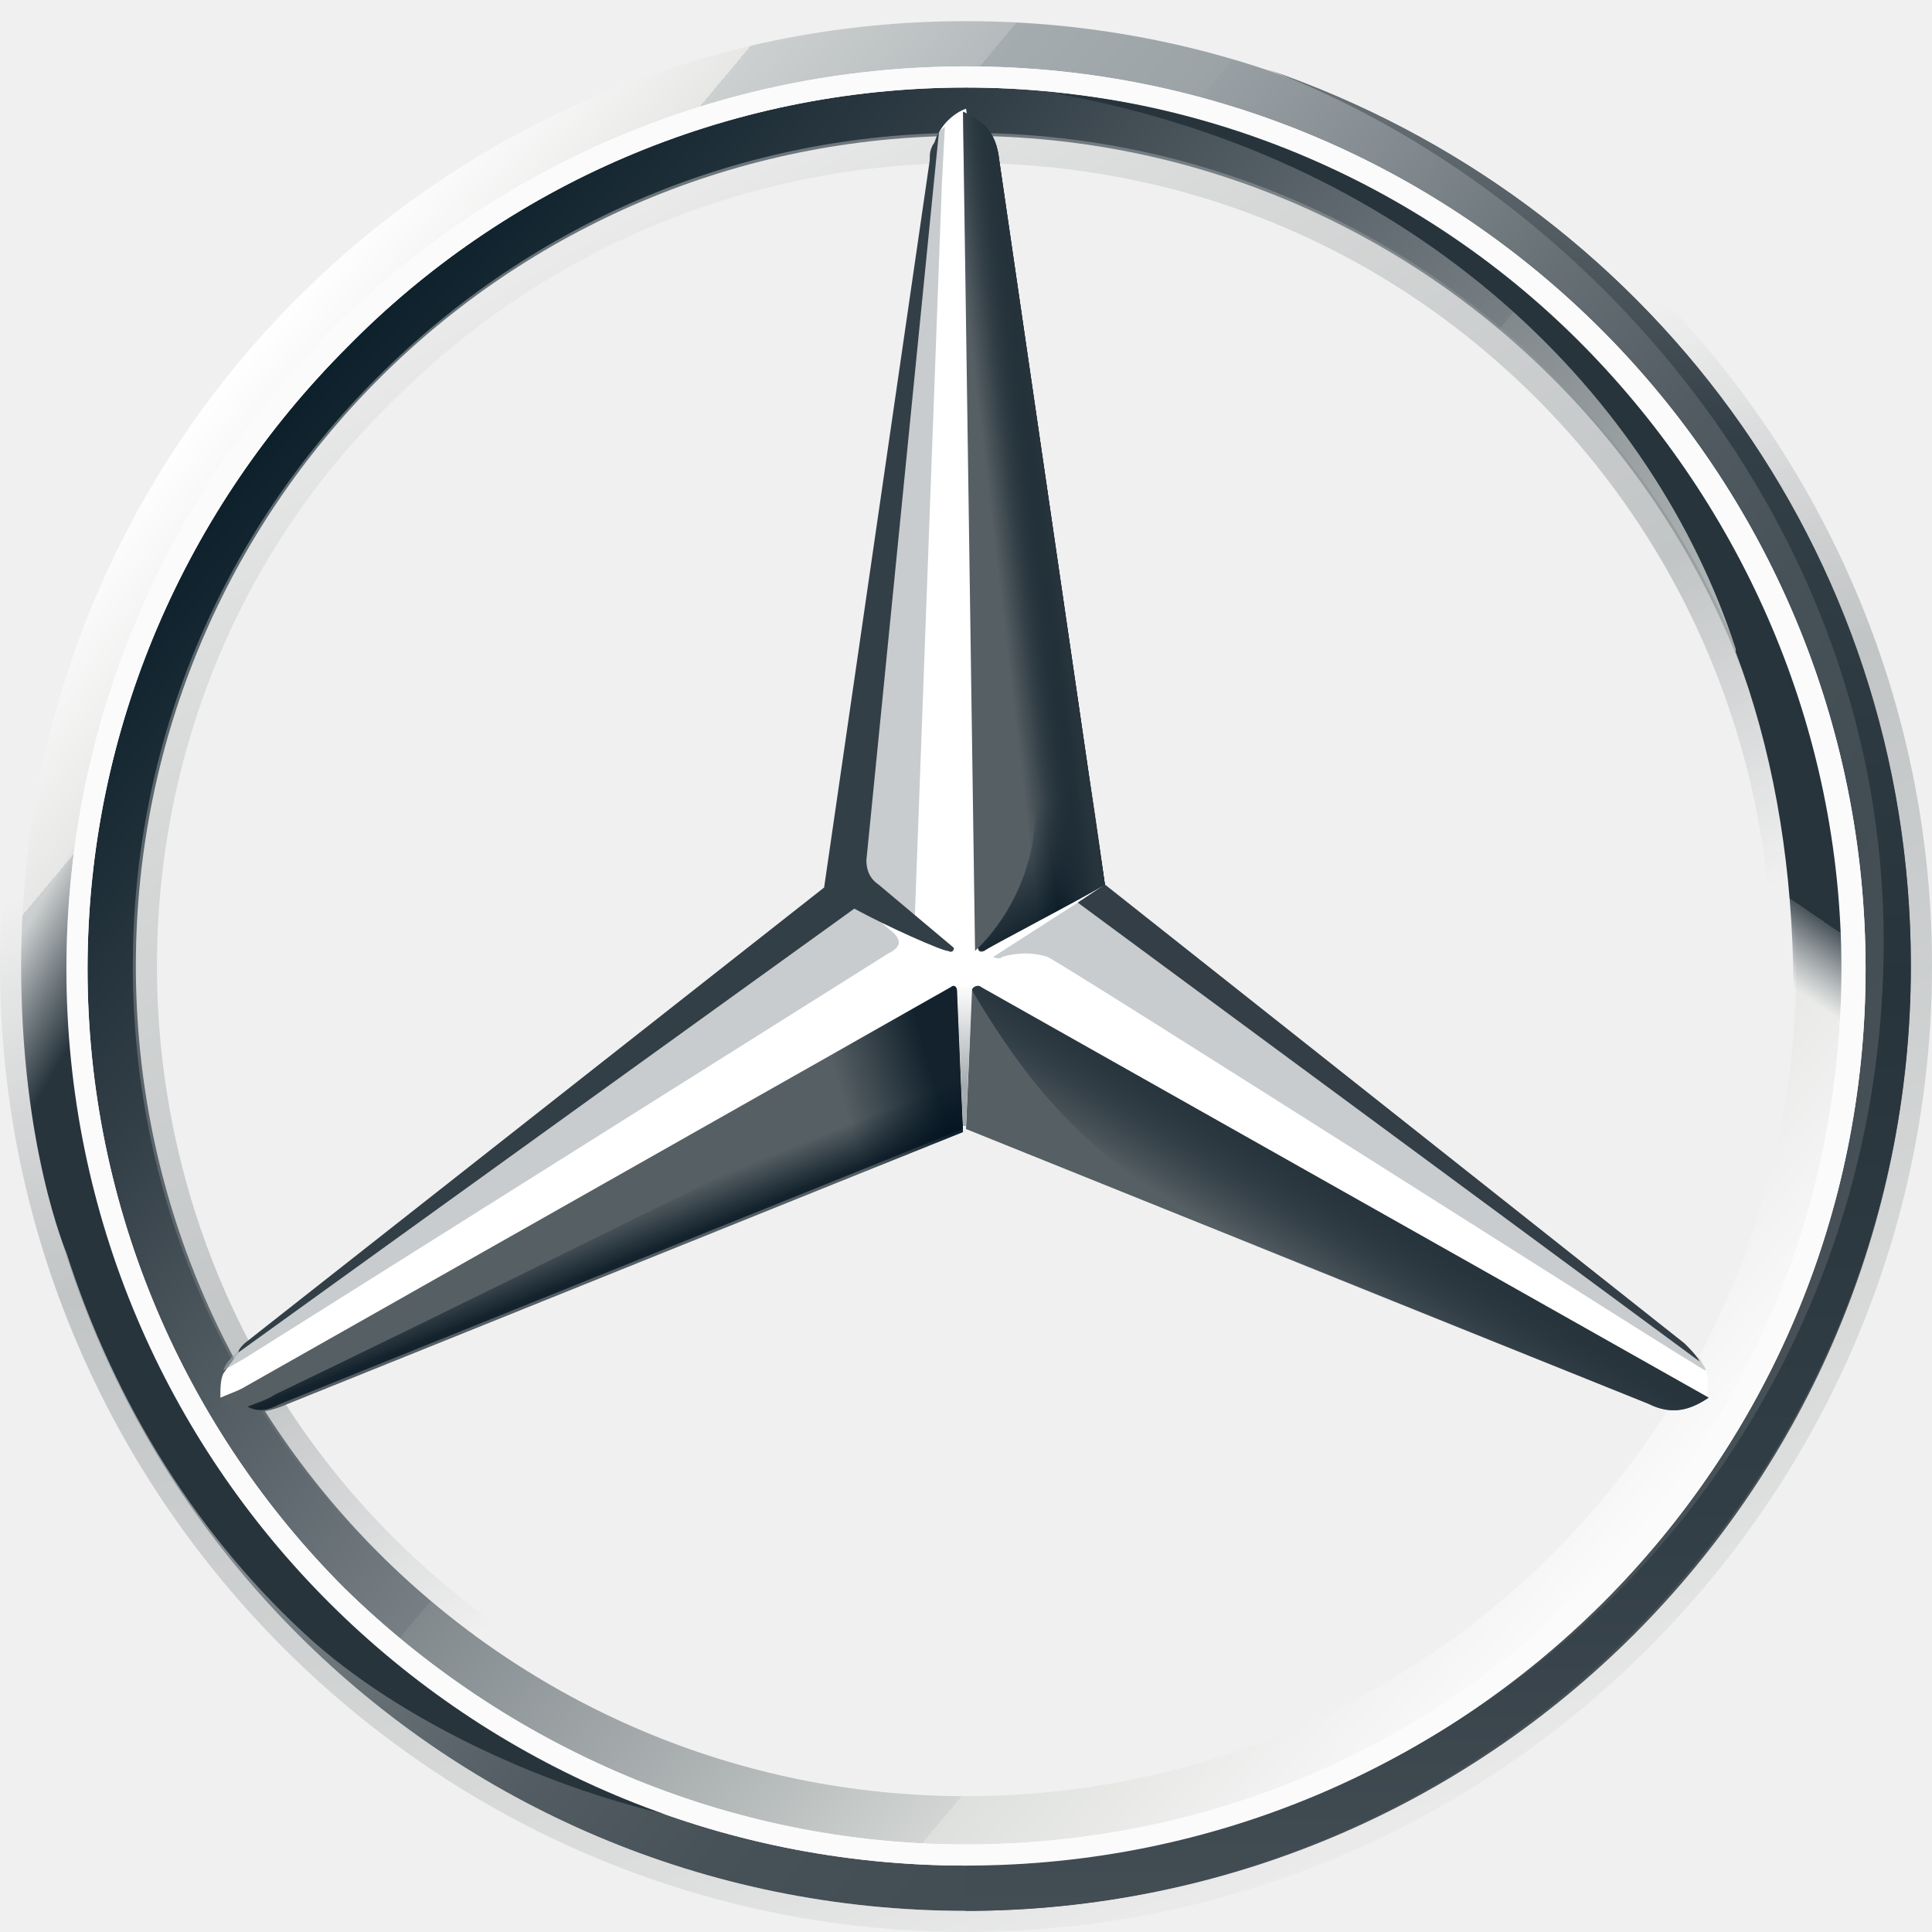
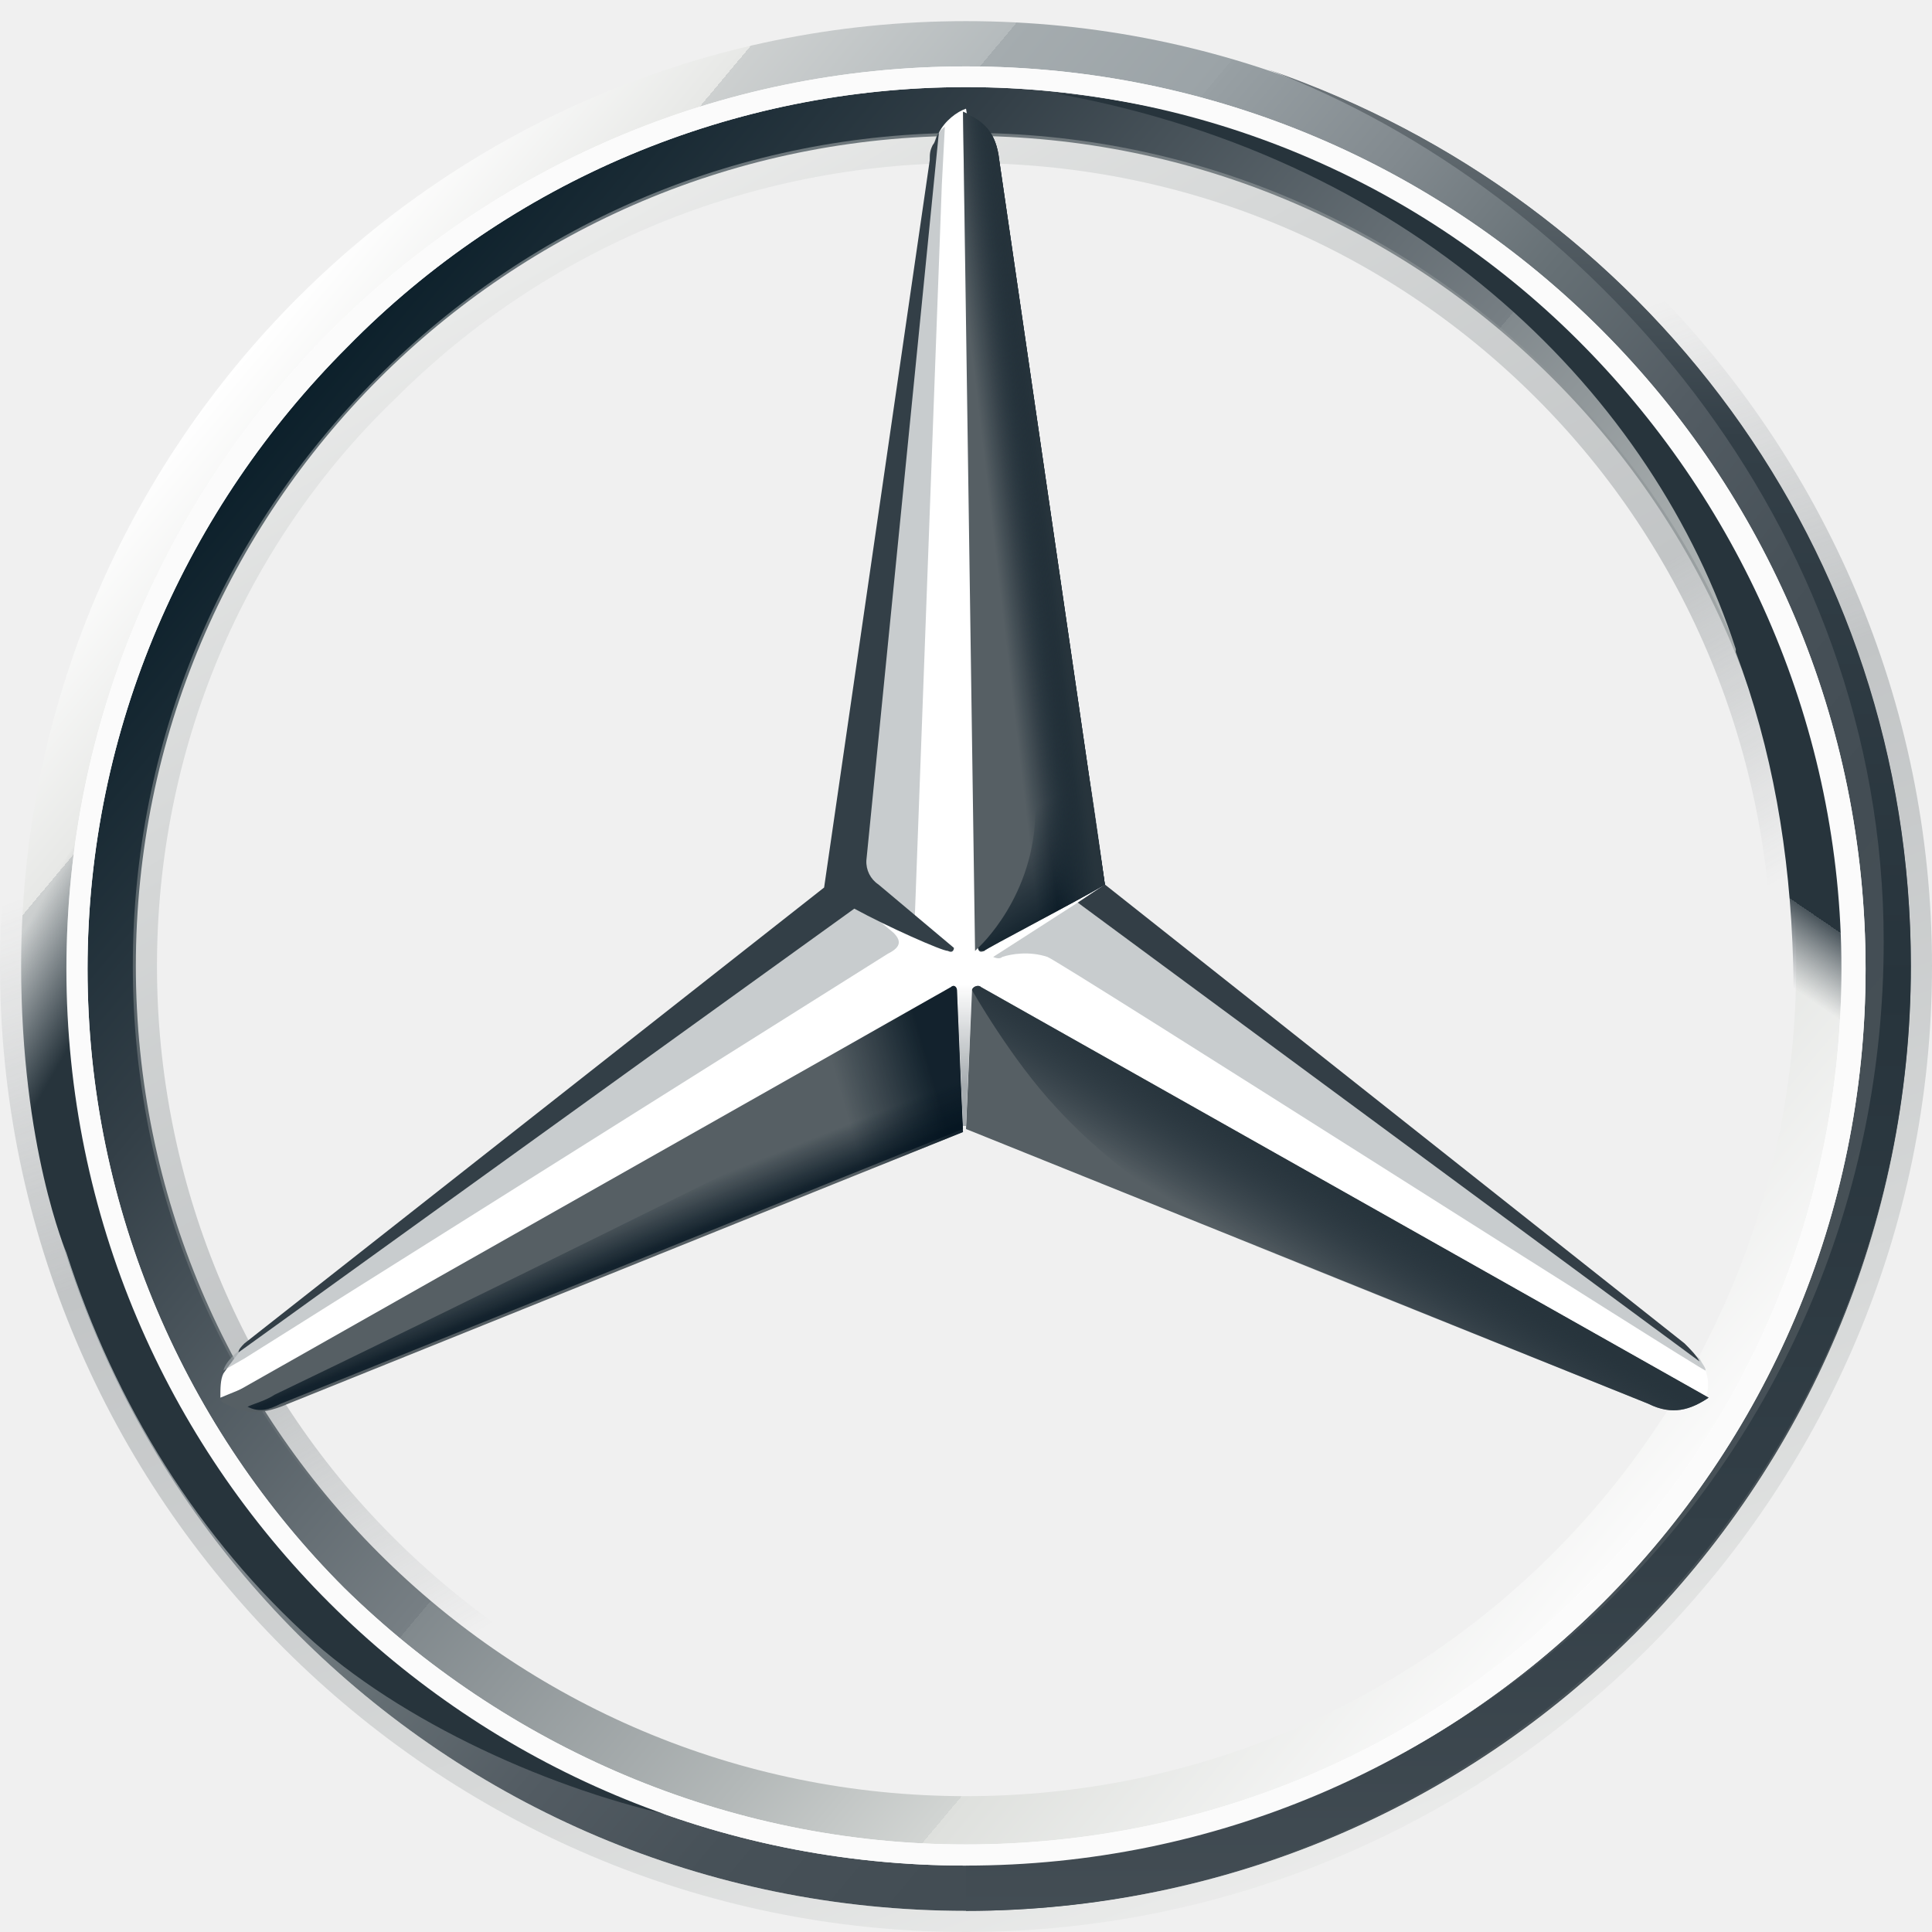
- <svg xmlns="http://www.w3.org/2000/svg" id="mb-stern_x5F_10" viewBox="0 0 64 64" width="2500" height="2500">
-   <style>.st0{fill:url(#outer_1_)}.st1{fill:url(#SVGID_1_)}.st2{opacity:.4;fill:url(#SVGID_2_);enable-background:new}.st3{fill:#fff}.st4{opacity:.4;fill:url(#SVGID_3_);enable-background:new}.st5{fill:#565f64}.st6{fill:url(#SVGID_4_)}.st7{fill:#a4aaae;fill-opacity:.6}.st8{fill:#333e46}.st9{fill:url(#SVGID_5_)}.st10{fill:url(#SVGID_6_);fill-opacity:.8}.st11{opacity:.8;fill:url(#SVGID_7_);enable-background:new}.st12{fill:url(#SVGID_8_)}.st13{fill:url(#SVGID_9_)}.st14{fill:url(#SVGID_10_)}.st15{fill:url(#SVGID_11_)}.st16{fill:url(#SVGID_12_)}.st17{fill:url(#SVGID_13_)}.st18{fill:url(#SVGID_14_)}.st19{fill:#fbfbfb}.st20{fill:#333f47}</style>
-   <linearGradient id="outer_1_" gradientUnits="userSpaceOnUse" x1="7.998" y1="54.102" x2="56.002" y2="13.898" gradientTransform="matrix(1 0 0 -1 0 66)">
+ <svg xmlns="http://www.w3.org/2000/svg" id="mb-stern_x5F_10" width="2500" height="2500" viewBox="0 0 64 64">
+   <style>.st3{fill:#fff}.st5{fill:#565f64}.st7{fill:#a4aaae;fill-opacity:.6}</style>
+   <linearGradient id="outer_1_" x1="8" x2="56" y1="54.1" y2="13.9" gradientTransform="matrix(1 0 0 -1 0 66)" gradientUnits="userSpaceOnUse">
    <stop offset="0" stop-color="#fff" />
    <stop offset=".1" stop-color="#e7e8e6" />
    <stop offset=".1" stop-color="#cdd0d0" />
    <stop offset=".2" stop-color="#b5bbbd" />
    <stop offset=".2" stop-color="#a5acaf" />
    <stop offset=".3" stop-color="#9ba3a7" />
    <stop offset=".3" stop-color="#98a0a4" />
    <stop offset=".4" stop-color="#828a8f" />
    <stop offset=".5" stop-color="#667075" />
    <stop offset=".6" stop-color="#535c63" />
    <stop offset=".7" stop-color="#475158" />
    <stop offset=".8" stop-color="#434d54" />
    <stop offset="1" stop-color="#475157" />
  </linearGradient>
-   <path id="outer_24_" class="st0" d="M63.3 32c0 17.3-14 31.3-31.3 31.3S.7 49.3.7 32 14.7.7 32 .7s31.3 14 31.3 31.3zM32 2.6C15.7 2.6 2.6 15.7 2.6 32S15.8 61.4 32 61.4c16.3 0 29.4-13.2 29.4-29.4C61.4 15.7 48.3 2.6 32 2.6z" />
-   <linearGradient id="SVGID_1_" gradientUnits="userSpaceOnUse" x1="9.471" y1="52.941" x2="54.471" y2="15.141" gradientTransform="matrix(1 0 0 -1 0 66)">
+   <path id="outer_24_" d="M63.3 32c0 17.3-14 31.3-31.3 31.3S.7 49.3.7 32 14.7.7 32 .7s31.3 14 31.3 31.3M32 2.6C15.7 2.6 2.6 15.7 2.6 32S15.8 61.4 32 61.4c16.3 0 29.4-13.2 29.4-29.4C61.4 15.7 48.3 2.6 32 2.6" style="fill:url(#outer_1_)" />
+   <linearGradient id="SVGID_1_" x1="9.47" x2="54.47" y1="52.94" y2="15.14" gradientTransform="matrix(1 0 0 -1 0 66)" gradientUnits="userSpaceOnUse">
    <stop offset="0" stop-color="#0b1f2a" />
    <stop offset=".2" stop-color="#333f47" />
    <stop offset=".5" stop-color="#777f84" />
    <stop offset=".5" stop-color="#81898d" />
    <stop offset=".7" stop-color="#b3b8b8" />
    <stop offset=".8" stop-color="#d2d5d3" />
    <stop offset=".8" stop-color="#dee0dd" />
    <stop offset="1" stop-color="#fbfbfb" />
  </linearGradient>
-   <path class="st1" d="M32 2.6C15.7 2.6 2.6 15.7 2.6 32S15.8 61.4 32 61.4c16.3 0 29.4-13.2 29.4-29.4C61.4 15.7 48.3 2.6 32 2.6zm0 56.9C16.8 59.5 4.5 47.2 4.5 32S16.8 4.5 32 4.5 59.5 16.8 59.5 32 47.2 59.5 32 59.5z" />
-   <linearGradient id="SVGID_2_" gradientUnits="userSpaceOnUse" x1="1648.736" y1="-160.944" x2="1670.636" y2="-221.143" gradientTransform="matrix(-1 0 0 1 1691.673 223.007)">
+   <path d="M32 2.6C15.7 2.6 2.6 15.7 2.6 32S15.8 61.4 32 61.4c16.3 0 29.4-13.2 29.4-29.4C61.4 15.7 48.3 2.6 32 2.6m0 56.9C16.8 59.5 4.5 47.2 4.5 32S16.8 4.5 32 4.5 59.5 16.8 59.5 32 47.2 59.5 32 59.5" style="fill:url(#SVGID_1_)" />
+   <linearGradient id="SVGID_2_" x1="1648.74" x2="1670.64" y1="-160.94" y2="-221.14" gradientTransform="matrix(-1 0 0 1 1691.67 223)" gradientUnits="userSpaceOnUse">
    <stop offset="0" stop-color="#e1e3e1" />
    <stop offset=".1" stop-color="#c1c5c4" />
    <stop offset=".3" stop-color="#9ba1a2" />
    <stop offset=".5" stop-color="#7d8487" />
    <stop offset=".7" stop-color="#687074" stop-opacity="0" />
    <stop offset=".8" stop-color="#5b6469" stop-opacity="0" />
    <stop offset="1" stop-color="#576065" stop-opacity="0" />
  </linearGradient>
-   <path class="st2" d="M32 63.3c17.3 0 31.3-14 31.3-31.3S49.3.7 32 .7.7 14.7.7 32s14 31.3 31.3 31.3zM32 0c17.6 0 32 14.4 32 32S49.6 64 32 64 0 49.6 0 32 14.4 0 32 0z" />
-   <path class="st3" d="M2.2 32.1C2.2 15.7 15.5 2.2 32 2.2s29.8 13.4 29.8 29.9c0 16.4-13.3 29.7-29.8 29.7S2.2 48.5 2.2 32.1zm9.3-20.6c-5.3 5.3-8.6 12.6-8.6 20.6 0 8 3.3 15.3 8.5 20.5 5.3 5.2 12.6 8.5 20.6 8.5 8 0 15.3-3.2 20.5-8.5 5.3-5.2 8.5-12.5 8.5-20.5s-3.3-15.3-8.5-20.6C47.3 6.2 40 2.9 32 2.9s-15.3 3.3-20.5 8.6z" />
-   <linearGradient id="SVGID_3_" gradientUnits="userSpaceOnUse" x1="18.201" y1="57.899" x2="45.799" y2="10.101" gradientTransform="matrix(1 0 0 -1 0 66)">
+   <path d="M32 63.3c17.3 0 31.3-14 31.3-31.3S49.3.7 32 .7.7 14.7.7 32s14 31.3 31.3 31.3M32 0c17.6 0 32 14.4 32 32S49.6 64 32 64 0 49.6 0 32 14.4 0 32 0" style="opacity:.4;fill:url(#SVGID_2_)" />
+   <path d="M2.2 32.1C2.2 15.7 15.5 2.2 32 2.2s29.8 13.4 29.8 29.9c0 16.4-13.3 29.7-29.8 29.7S2.2 48.5 2.2 32.1m9.3-20.6c-5.3 5.3-8.6 12.6-8.6 20.6s3.3 15.3 8.5 20.5c5.3 5.2 12.6 8.5 20.6 8.5s15.3-3.2 20.5-8.5c5.3-5.2 8.5-12.5 8.5-20.5s-3.3-15.3-8.5-20.6a28.7 28.7 0 0 0-41 0" class="st3" />
+   <linearGradient id="SVGID_3_" x1="18.2" x2="45.8" y1="57.9" y2="10.1" gradientTransform="matrix(1 0 0 -1 0 66)" gradientUnits="userSpaceOnUse">
    <stop offset="0" stop-color="#e1e3e1" />
    <stop offset=".1" stop-color="#c1c5c4" />
    <stop offset=".3" stop-color="#9ba1a2" />
    <stop offset=".5" stop-color="#7d8487" />
    <stop offset=".7" stop-color="#687074" stop-opacity="0" />
    <stop offset=".8" stop-color="#5b6469" stop-opacity="0" />
    <stop offset="1" stop-color="#576065" stop-opacity="0" />
  </linearGradient>
-   <path class="st4" d="M32 59.6c-7.4 0-14.3-2.9-19.5-8.1S4.4 39.4 4.4 32s2.9-14.3 8.1-19.5S24.6 4.4 32 4.4s14.3 2.9 19.5 8.1 8.1 12.1 8.1 19.5-2.9 14.3-8.1 19.5-12.1 8.1-19.5 8.1zm0-.8c7.1 0 13.9-2.8 18.9-7.8 5.1-5.1 7.8-11.8 7.8-18.9s-2.8-13.9-7.8-18.9C45.8 8.1 39.1 5.4 32 5.4s-13.9 2.8-18.9 7.8C8 18.1 5.2 24.9 5.2 32S8 45.9 13 50.9c5.1 5.1 11.9 7.9 19 7.9z" />
-   <path class="st3" d="M56.3 45c-.5-.4-19.8-15.7-19.8-15.7L32 3.6c-.3.1-.7.4-.9.8l-3.2 25L8 44.7s-.4.5-.6.8c-.1.2-.1.5-.1.8l24.6-10.1 24.6 10.1c.2-.5 0-1-.2-1.3z" />
-   <path class="st5" d="M32.2 32.8l-.2 4.6 22.6 9.1c.8.4 1.4.2 2-.2L32.5 32.7c-.1-.1-.3 0-.3.1z" />
-   <linearGradient id="SVGID_4_" gradientUnits="userSpaceOnUse" x1="44.488" y1="26.607" x2="42.788" y2="23.807" gradientTransform="matrix(1 0 0 -1 0 66)">
+   <path d="M32 59.6c-7.4 0-14.3-2.9-19.5-8.1S4.4 39.4 4.4 32s2.9-14.3 8.1-19.5S24.6 4.4 32 4.4s14.3 2.9 19.5 8.1 8.1 12.1 8.1 19.5-2.9 14.3-8.1 19.5-12.1 8.1-19.5 8.1m0-.8c7.1 0 13.9-2.8 18.9-7.8 5.1-5.1 7.8-11.8 7.8-18.9s-2.8-13.9-7.8-18.9C45.8 8.1 39.1 5.4 32 5.4s-13.9 2.8-18.9 7.8C8 18.1 5.2 24.9 5.2 32S8 45.9 13 50.9a26.8 26.8 0 0 0 19 7.9" style="opacity:.4;fill:url(#SVGID_3_)" />
+   <path d="M56.3 45 36.5 29.3 32 3.6c-.3.1-.7.4-.9.8l-3.2 25L8 44.7s-.4.5-.6.8c-.1.2-.1.5-.1.8l24.6-10.1 24.6 10.1c.2-.5 0-1-.2-1.3" class="st3" />
+   <path d="m32.2 32.8-.2 4.6 22.6 9.1c.8.4 1.4.2 2-.2L32.5 32.7c-.1-.1-.3 0-.3.1" class="st5" />
+   <linearGradient id="SVGID_4_" x1="44.49" x2="42.79" y1="26.61" y2="23.81" gradientTransform="matrix(1 0 0 -1 0 66)" gradientUnits="userSpaceOnUse">
    <stop offset="0" stop-color="#27343c" />
    <stop offset="1" stop-color="#00111e" stop-opacity="0" />
  </linearGradient>
-   <path class="st6" d="M32.2 32.8s1.3 2.3 2.8 3.9c2.1 2.3 4.9 3.9 4.9 3.9l14.7 5.9c.8.4 1.4.2 2-.2L32.5 32.7c-.1-.1-.3 0-.3.1z" />
-   <path class="st7" d="M56.5 45.4c0-.1-.1-.2-.2-.4L35.7 29.9l-2.8 1.8s.2.1.3 0c.3-.1.9-.2 1.5 0 .5.2 21.8 13.8 21.8 13.7 0 .1 0 .1 0 0z" />
-   <path class="st8" d="M55.8 44.5L36.6 29.3l-.9.6 20.6 15.2c-.1-.2-.3-.4-.5-.6z" />
-   <path class="st5" d="M32.5 31.3l-.1.1s0 .2.2.1c.1-.1 3-1.6 4-2.2l-3.5-24c-.1-.9-.5-1.3-1.2-1.6l.4 27.8.2-.2z" />
-   <path class="st7" d="M30.8 5.3v1.3l-2.2 22.1c0 .3.1.6.4.8l1.3 1 .9-24.4.1-1.9c-.3.2-.4.6-.5 1.1zM29.6 30.9l-1.2-1L8.1 44.6s-.6.4-.7.8l.7-.4 21.3-13.4c.4-.2.5-.4.2-.7z" />
-   <path class="st5" d="M31.7 32.8c0-.1-.1-.2-.2-.1L7.3 46.4c.6.4 1.2.5 2 .2l22.6-9.1-.2-4.7z" />
-   <linearGradient id="SVGID_5_" gradientUnits="userSpaceOnUse" x1="39.58" y1="36.888" x2="36.78" y2="41.388" gradientTransform="matrix(1 0 0 -1 0 66)">
+   <path d="M32.2 32.8s1.3 2.3 2.8 3.9c2.1 2.3 4.9 3.9 4.9 3.9l14.7 5.9c.8.4 1.4.2 2-.2L32.5 32.7c-.1-.1-.3 0-.3.1" style="fill:url(#SVGID_4_)" />
+   <path d="M56.5 45.4c0-.1-.1-.2-.2-.4L35.7 29.9l-2.8 1.8s.2.1.3 0c.3-.1.9-.2 1.5 0 .5.2 21.8 13.8 21.8 13.7q0 .15 0 0" class="st7" />
+   <path d="M55.8 44.5 36.6 29.3l-.9.6 20.6 15.2c-.1-.2-.3-.4-.5-.6" style="fill:#333e46" />
+   <path d="m32.5 31.3-.1.1s0 .2.2.1c.1-.1 3-1.6 4-2.2l-3.5-24c-.1-.9-.5-1.3-1.2-1.6l.4 27.8z" class="st5" />
+   <path d="M30.8 5.3v1.3l-2.2 22.1c0 .3.1.6.4.8l1.3 1 .9-24.4.1-1.9c-.3.2-.4.6-.5 1.1m-1.2 25.6-1.2-1L8.1 44.6s-.6.4-.7.8l.7-.4 21.3-13.4c.4-.2.5-.4.2-.7" class="st7" />
+   <path d="M31.7 32.8c0-.1-.1-.2-.2-.1L7.3 46.4c.6.4 1.2.5 2 .2l22.6-9.1z" class="st5" />
+   <linearGradient id="SVGID_5_" x1="39.58" x2="36.78" y1="36.89" y2="41.39" gradientTransform="matrix(1 0 0 -1 0 66)" gradientUnits="userSpaceOnUse">
    <stop offset=".1" stop-color="#02131f" />
    <stop offset=".9" stop-color="#02131f" stop-opacity="0" />
  </linearGradient>
-   <path class="st9" d="M32.4 31.4l.1-.1-.1.1s0 .1.1.1h.1c.1-.1 3-1.6 4-2.2l-.4-2.9-3.1-21.1c0-.4-.1-.7-.3-.9 0 0 1.5 20.2 1.5 22.4 0 2.9-1.9 4.6-1.9 4.6z" />
-   <linearGradient id="SVGID_6_" gradientUnits="userSpaceOnUse" x1="31.982" y1="29.664" x2="27.782" y2="28.464" gradientTransform="matrix(1 0 0 -1 0 66)">
+   <path d="m32.4 31.4.1-.1zs0 .1.1.1h.1c.1-.1 3-1.6 4-2.2l-.4-2.9-3.1-21.1q0-.6-.3-.9s1.5 20.2 1.5 22.4c0 2.9-1.9 4.6-1.9 4.6" style="fill:url(#SVGID_5_)" />
+   <linearGradient id="SVGID_6_" x1="31.98" x2="27.78" y1="29.66" y2="28.46" gradientTransform="matrix(1 0 0 -1 0 66)" gradientUnits="userSpaceOnUse">
    <stop offset=".2" stop-color="#02131f" />
    <stop offset=".9" stop-color="#02131f" stop-opacity="0" />
  </linearGradient>
-   <path class="st10" d="M31.7 32.8c0-.1-.1-.2-.2-.1L7.3 46.4c.6.4 1.2.5 2 .2l22.6-9.1-.2-4.7z" />
-   <linearGradient id="SVGID_7_" gradientUnits="userSpaceOnUse" x1="20.791" y1="24.096" x2="20.191" y2="25.596" gradientTransform="matrix(1 0 0 -1 0 66)">
+   <path d="M31.7 32.8c0-.1-.1-.2-.2-.1L7.3 46.4c.6.4 1.2.5 2 .2l22.6-9.1z" style="fill:url(#SVGID_6_);fill-opacity:.8" />
+   <linearGradient id="SVGID_7_" x1="20.79" x2="20.19" y1="24.1" y2="25.6" gradientTransform="matrix(1 0 0 -1 0 66)" gradientUnits="userSpaceOnUse">
    <stop offset="0" stop-color="#02131f" />
    <stop offset=".1" stop-color="#02131f" />
    <stop offset="1" stop-color="#02131f" stop-opacity="0" />
  </linearGradient>
-   <path class="st11" d="M9.3 46.5l22.6-9.1-.2-4.4c-.4 1.2-1.1 2.5-3 3.5-1.4.8-14.8 7.4-19.6 9.7-.3.2-.7.3-.9.4.4.2.7.1 1.1-.1z" />
-   <linearGradient id="SVGID_8_" gradientUnits="userSpaceOnUse" x1="35.602" y1="48.786" x2="32.202" y2="48.386" gradientTransform="matrix(1 0 0 -1 0 66)">
+   <path d="m9.3 46.5 22.6-9.1-.2-4.4c-.4 1.2-1.1 2.5-3 3.5-1.4.8-14.8 7.4-19.6 9.7-.3.2-.7.3-.9.4.4.2.7.1 1.1-.1" style="opacity:.8;fill:url(#SVGID_7_)" />
+   <linearGradient id="SVGID_8_" x1="35.6" x2="32.2" y1="48.79" y2="48.39" gradientTransform="matrix(1 0 0 -1 0 66)" gradientUnits="userSpaceOnUse">
    <stop offset=".3" stop-color="#02131f" />
    <stop offset=".3" stop-color="#02131f" />
    <stop offset=".8" stop-color="#02131f" stop-opacity="0" />
  </linearGradient>
-   <path class="st12" d="M32.5 31.3l-.1.1s0 .2.2.1c.1-.1 3-1.6 4-2.2l-3.5-24c-.1-.9-.5-1.3-1.2-1.6l.4 27.8.2-.2z" />
-   <linearGradient id="SVGID_9_" gradientUnits="userSpaceOnUse" x1="35.708" y1="48.843" x2="33.407" y2="48.543" gradientTransform="matrix(1 0 0 -1 0 66)">
+   <path d="m32.5 31.3-.1.1s0 .2.2.1c.1-.1 3-1.6 4-2.2l-3.5-24c-.1-.9-.5-1.3-1.2-1.6l.4 27.8z" style="fill:url(#SVGID_8_)" />
+   <linearGradient id="SVGID_9_" x1="35.71" x2="33.41" y1="48.84" y2="48.54" gradientTransform="matrix(1 0 0 -1 0 66)" gradientUnits="userSpaceOnUse">
    <stop offset=".4" stop-color="#27343c" />
    <stop offset="1" stop-color="#3b474e" stop-opacity="0" />
  </linearGradient>
-   <path class="st13" d="M32.5 31.3l-.1.1s0 .2.2.1c.1-.1 3-1.6 4-2.2l-3.5-24c-.1-.9-.5-1.3-1.2-1.6l.4 27.8.2-.2z" />
-   <linearGradient id="SVGID_10_" gradientUnits="userSpaceOnUse" x1="-.36" y1="33.169" x2="27.54" y2="17.069" gradientTransform="matrix(1 0 0 -1 0 66)">
+   <path d="m32.5 31.3-.1.1s0 .2.2.1c.1-.1 3-1.6 4-2.2l-3.5-24c-.1-.9-.5-1.3-1.2-1.6l.4 27.8z" style="fill:url(#SVGID_9_)" />
+   <linearGradient id="SVGID_10_" x1="-.36" x2="27.54" y1="33.17" y2="17.07" gradientTransform="matrix(1 0 0 -1 0 66)" gradientUnits="userSpaceOnUse">
    <stop offset="0" stop-color="#24303a" stop-opacity="0" />
    <stop offset="0" stop-color="#25323b" stop-opacity="0" />
    <stop offset=".1" stop-color="#27343c" />
  </linearGradient>
-   <path class="st14" d="M5.1 44.4C4.4 42.8.4 35 4.8 20H3.1c-.9 3-1.6 4.8-2 7.5 0 0-.2 1-.3 2.1S.7 31.3.7 32c0 6 1.5 9.5 1.5 9.5 1.6 5 4.4 9.5 8.2 12.9 3.3 2.9 8.4 5.1 12.6 5.9-.7-.1-12.7-5.2-17.9-15.9z" />
-   <linearGradient id="SVGID_11_" gradientUnits="userSpaceOnUse" x1="31.95" y1="28.6" x2="31.95" y2="33.4" gradientTransform="matrix(1 0 0 -1 0 66)">
+   <path d="M5.1 44.4C4.4 42.8.4 35 4.8 20H3.1c-.9 3-1.6 4.8-2 7.5 0 0-.2 1-.3 2.1S.7 31.3.7 32c0 6 1.5 9.5 1.5 9.5 1.6 5 4.4 9.5 8.2 12.9 3.3 2.9 8.4 5.1 12.6 5.9-.7-.1-12.7-5.2-17.9-15.9" style="fill:url(#SVGID_10_)" />
+   <linearGradient id="SVGID_11_" x1="31.95" x2="31.95" y1="28.6" y2="33.4" gradientTransform="matrix(1 0 0 -1 0 66)" gradientUnits="userSpaceOnUse">
    <stop offset=".3" stop-color="#a5abaf" />
    <stop offset="1" stop-color="#a5abaf" stop-opacity="0" />
  </linearGradient>
-   <path class="st15" d="M32.4 32.6h-.9c.1 0 .2 0 .2.1l.2 4.6h.1l.2-4.6c0-.1.1-.2.2-.1z" />
-   <linearGradient id="SVGID_12_" gradientUnits="userSpaceOnUse" x1="47.65" y1="63.7" x2="47.65" y2="2.7" gradientTransform="matrix(1 0 0 -1 0 66)">
+   <path d="M32.4 32.6h-.9c.1 0 .2 0 .2.1l.2 4.6h.1l.2-4.6c0-.1.1-.2.2-.1" style="fill:url(#SVGID_11_)" />
+   <linearGradient id="SVGID_12_" x1="47.65" x2="47.65" y1="63.7" y2="2.7" gradientTransform="matrix(1 0 0 -1 0 66)" gradientUnits="userSpaceOnUse">
    <stop offset="0" stop-color="#dee0dd" />
    <stop offset="0" stop-color="#c5c9c7" />
    <stop offset="0" stop-color="#9ea4a5" />
    <stop offset="0" stop-color="#82898c" />
    <stop offset="0" stop-color="#71797d" />
    <stop offset="0" stop-color="#6b7378" />
    <stop offset=".2" stop-color="#333f47" />
    <stop offset=".5" stop-color="#27343c" />
    <stop offset=".8" stop-color="#333f47" />
    <stop offset="1" stop-color="#434d54" />
  </linearGradient>
-   <path class="st16" d="M42 2.3c10.5 4 20.4 15 20.4 28.9C62.4 48 49 61.7 32 61.7v1.6c17 0 31.3-14 31.3-31.3 0-13.8-8.8-25.4-21.3-29.7z" />
-   <linearGradient id="SVGID_13_" gradientUnits="userSpaceOnUse" x1="32" y1="65.3" x2="32.3" y2="65.3" gradientTransform="matrix(1 0 0 -1 0 66)">
+   <path d="M42 2.3c10.5 4 20.4 15 20.4 28.9C62.4 48 49 61.7 32 61.7v1.6c17 0 31.3-14 31.3-31.3 0-13.8-8.8-25.4-21.3-29.7" style="fill:url(#SVGID_12_)" />
+   <linearGradient id="SVGID_13_" x1="32" x2="32.3" y1="65.3" y2="65.3" gradientTransform="matrix(1 0 0 -1 0 66)" gradientUnits="userSpaceOnUse">
    <stop offset="0" stop-color="#dee0dd" />
    <stop offset="0" stop-color="#c5c9c7" />
    <stop offset="0" stop-color="#9ea4a5" />
    <stop offset="0" stop-color="#82898c" />
    <stop offset="0" stop-color="#71797d" />
    <stop offset="0" stop-color="#6b7378" />
    <stop offset=".2" stop-color="#333f47" />
    <stop offset=".5" stop-color="#27343c" />
    <stop offset=".8" stop-color="#333f47" />
    <stop offset="1" stop-color="#434d54" />
  </linearGradient>
-   <path class="st17" d="M32.3.7H32h.3z" />
-   <linearGradient id="SVGID_14_" gradientUnits="userSpaceOnUse" x1="57.289" y1="57.907" x2="43.789" y2="38.107" gradientTransform="matrix(1 0 0 -1 0 66)">
+   <path d="M32.3.7H32z" style="fill:url(#SVGID_13_)" />
+   <linearGradient id="SVGID_14_" x1="57.29" x2="43.79" y1="57.91" y2="38.11" gradientTransform="matrix(1 0 0 -1 0 66)" gradientUnits="userSpaceOnUse">
    <stop offset=".7" stop-color="#27343c" />
    <stop offset=".7" stop-color="#2b373f" />
    <stop offset=".7" stop-color="#36424a" />
    <stop offset=".7" stop-color="#49545b" />
    <stop offset=".8" stop-color="#646d73" stop-opacity="0" />
    <stop offset=".8" stop-color="#868d92" stop-opacity="0" />
    <stop offset=".8" stop-color="#b0b5b8" stop-opacity="0" />
    <stop offset=".8" stop-color="#e1e3e4" stop-opacity="0" />
    <stop offset=".8" stop-color="#fff" stop-opacity="0" />
  </linearGradient>
-   <path class="st18" d="M58.8 20.2C51.8 4.1 36 3.2 35.1 3.1H35c12.1 2.2 19.8 10.1 22.5 18.4v.1c1.2 3.2 1.8 6.6 1.9 10.3.1 3.5-.7 7.4-2.2 11-.1.5-.2 1.1-.3 1.1h1.6c4.8-9 2.7-18.1.3-23.8z" />
-   <path class="st19" d="M2.2 32.1C2.2 15.7 15.5 2.2 32 2.2s29.8 13.4 29.8 29.9c0 16.4-13.3 29.7-29.8 29.7S2.2 48.5 2.2 32.1zm9.3-20.6c-5.3 5.3-8.6 12.6-8.6 20.6 0 8 3.3 15.3 8.5 20.5 5.3 5.2 12.6 8.5 20.6 8.5 8 0 15.3-3.2 20.5-8.5 5.3-5.2 8.5-12.5 8.5-20.5s-3.3-15.3-8.5-20.6C47.3 6.2 40 2.9 32 2.9s-15.3 3.3-20.5 8.6z" />
-   <path class="st20" d="M7.9 44.8l20.4-14.7c1.1.6 2.9 1.4 3.1 1.4.2.1.2-.1.2-.1l-2.5-2.1c-.3-.2-.4-.5-.4-.8l2.4-24.1c-.1.1-.1.3-.2.4-.1.2-.1.3-.1.5l-3.5 24.1L8.1 44.5c-.1.1-.2.2-.2.3z" />
+   <path d="M58.8 20.2C51.8 4.1 36 3.2 35.1 3.1H35c12.1 2.2 19.8 10.1 22.5 18.4v.1c1.2 3.2 1.8 6.6 1.9 10.3.1 3.5-.7 7.4-2.2 11-.1.5-.2 1.1-.3 1.1h1.6c4.8-9 2.7-18.1.3-23.8" style="fill:url(#SVGID_14_)" />
+   <path d="M2.2 32.1C2.2 15.7 15.5 2.2 32 2.2s29.8 13.4 29.8 29.9c0 16.4-13.3 29.7-29.8 29.7S2.2 48.5 2.2 32.1m9.3-20.6c-5.3 5.3-8.6 12.6-8.6 20.6s3.3 15.3 8.5 20.5c5.3 5.2 12.6 8.5 20.6 8.5s15.3-3.2 20.5-8.5c5.3-5.2 8.5-12.5 8.5-20.5s-3.3-15.3-8.5-20.6a28.7 28.7 0 0 0-41 0" style="fill:#fbfbfb" />
+   <path d="m7.9 44.8 20.4-14.7c1.1.6 2.9 1.4 3.1 1.4.2.1.2-.1.2-.1l-2.5-2.1a.9.9 0 0 1-.4-.8l2.4-24.1c-.1.1-.1.3-.2.4-.1.2-.1.3-.1.5l-3.5 24.1L8.1 44.5c-.1.1-.2.2-.2.3" style="fill:#333f47" />
</svg>
